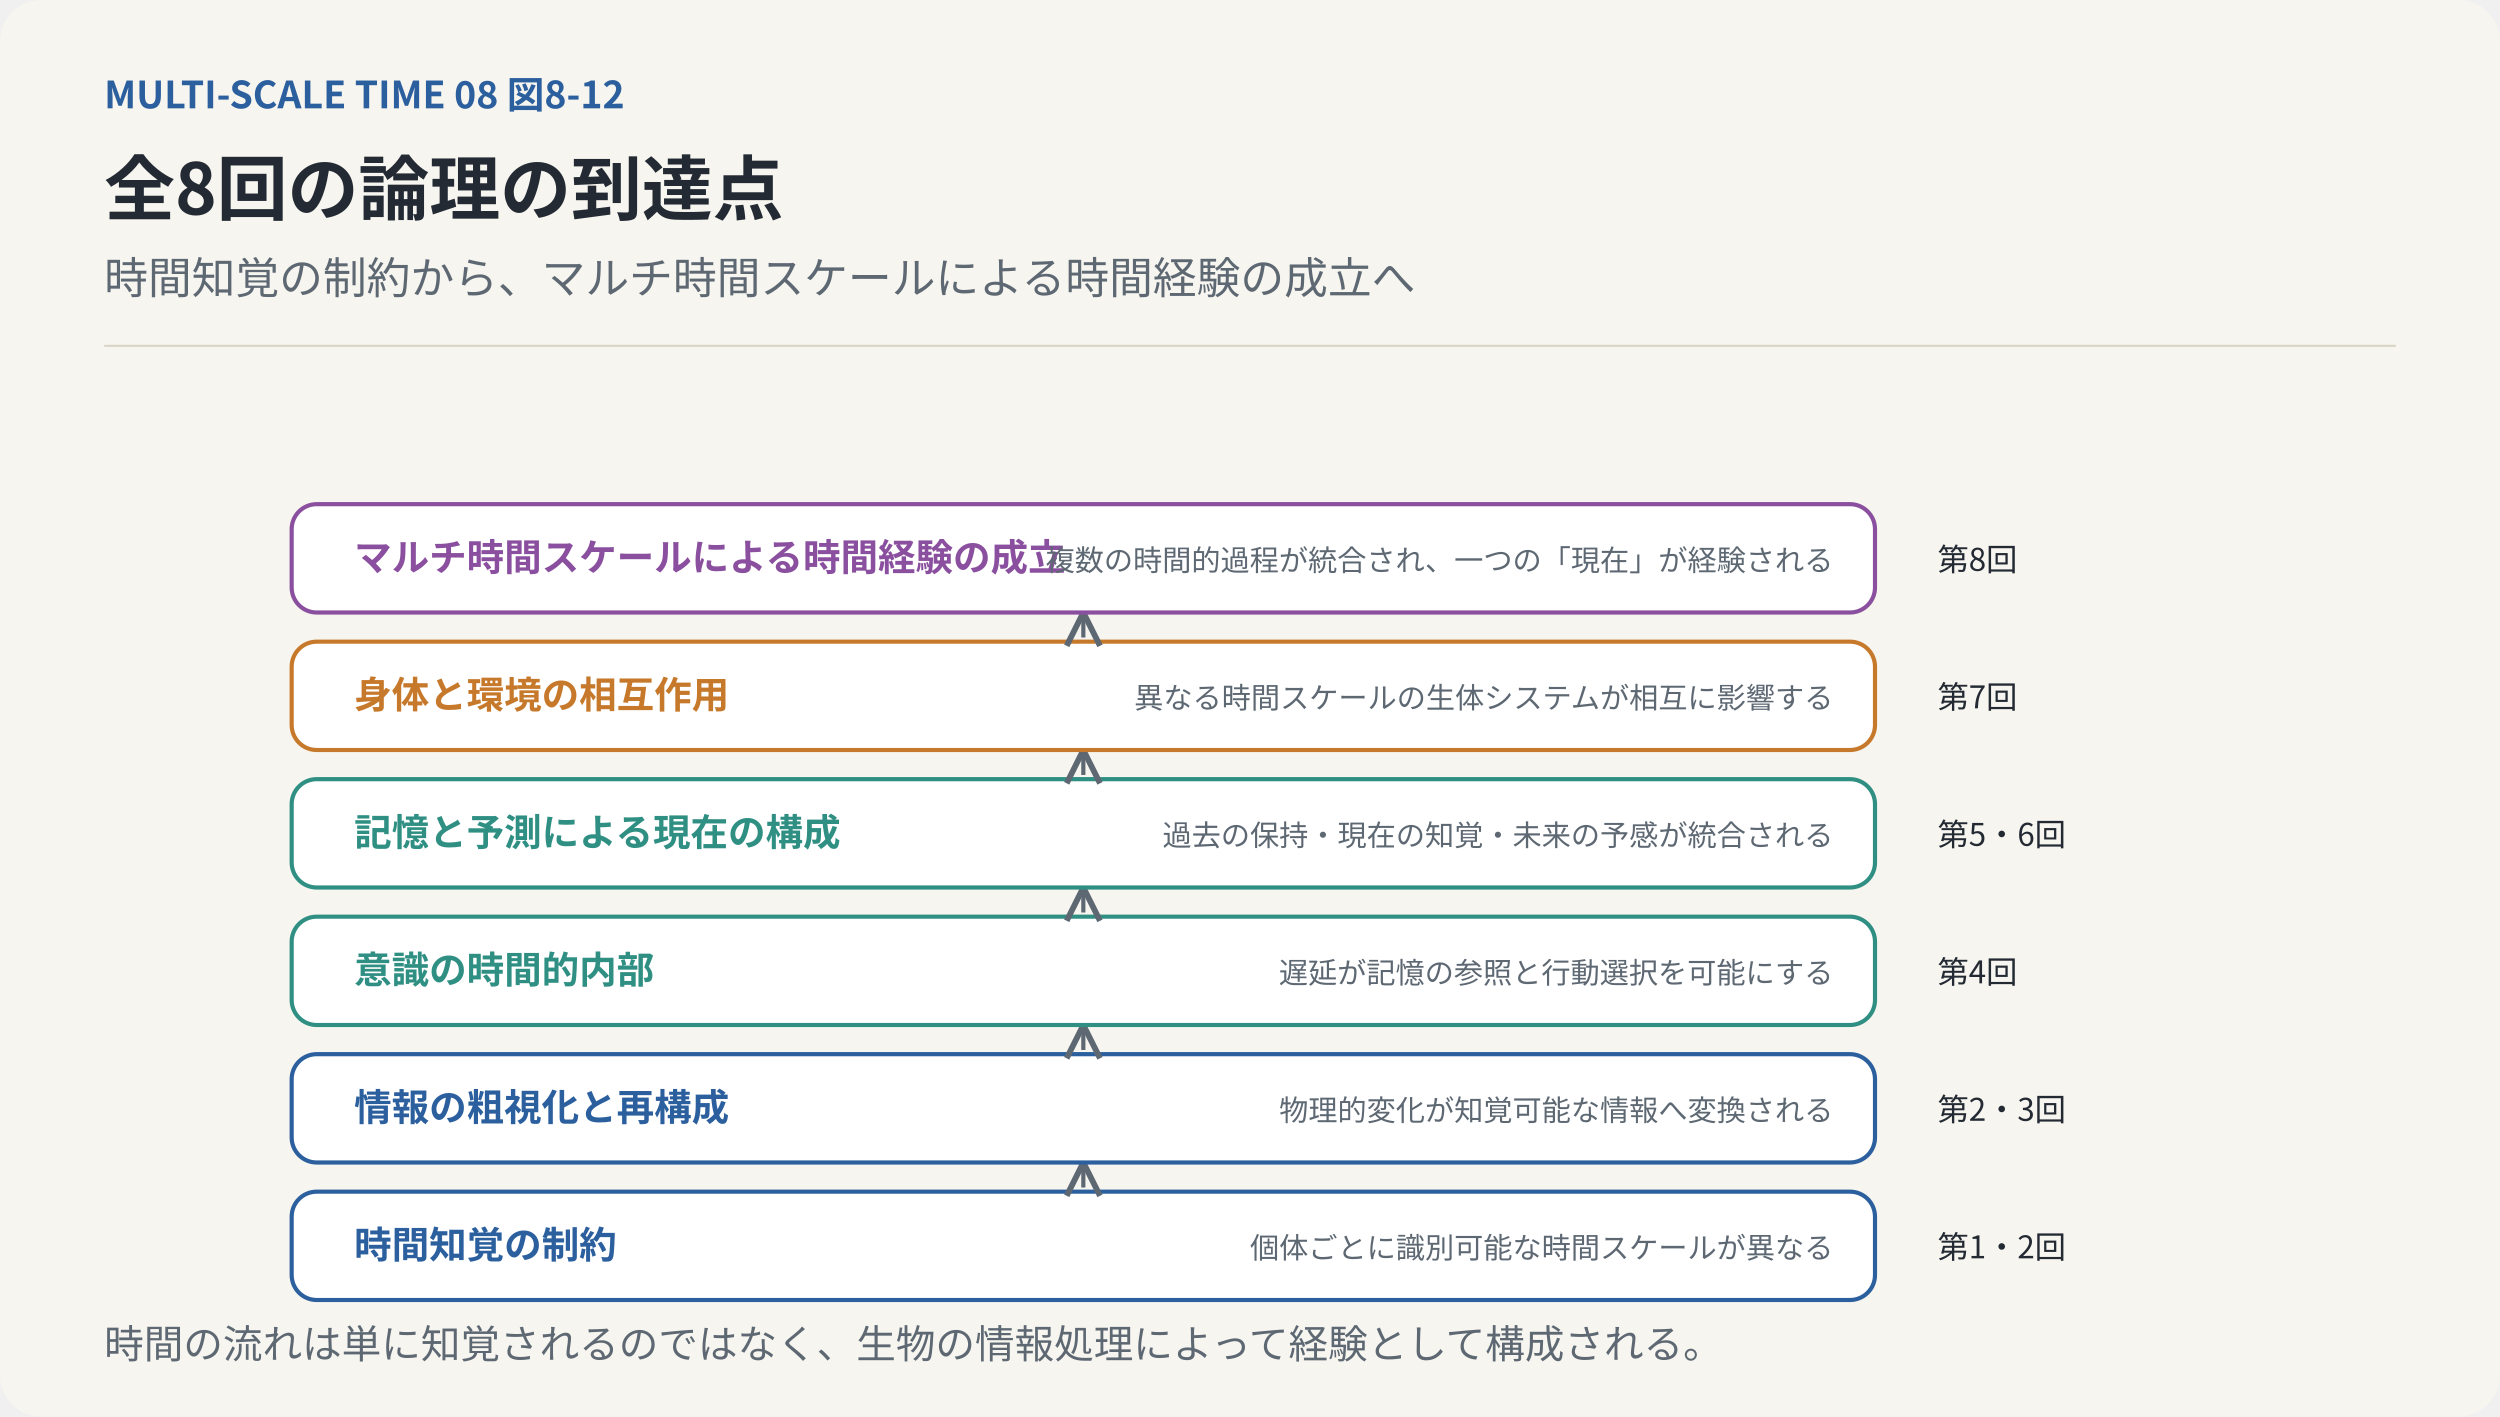
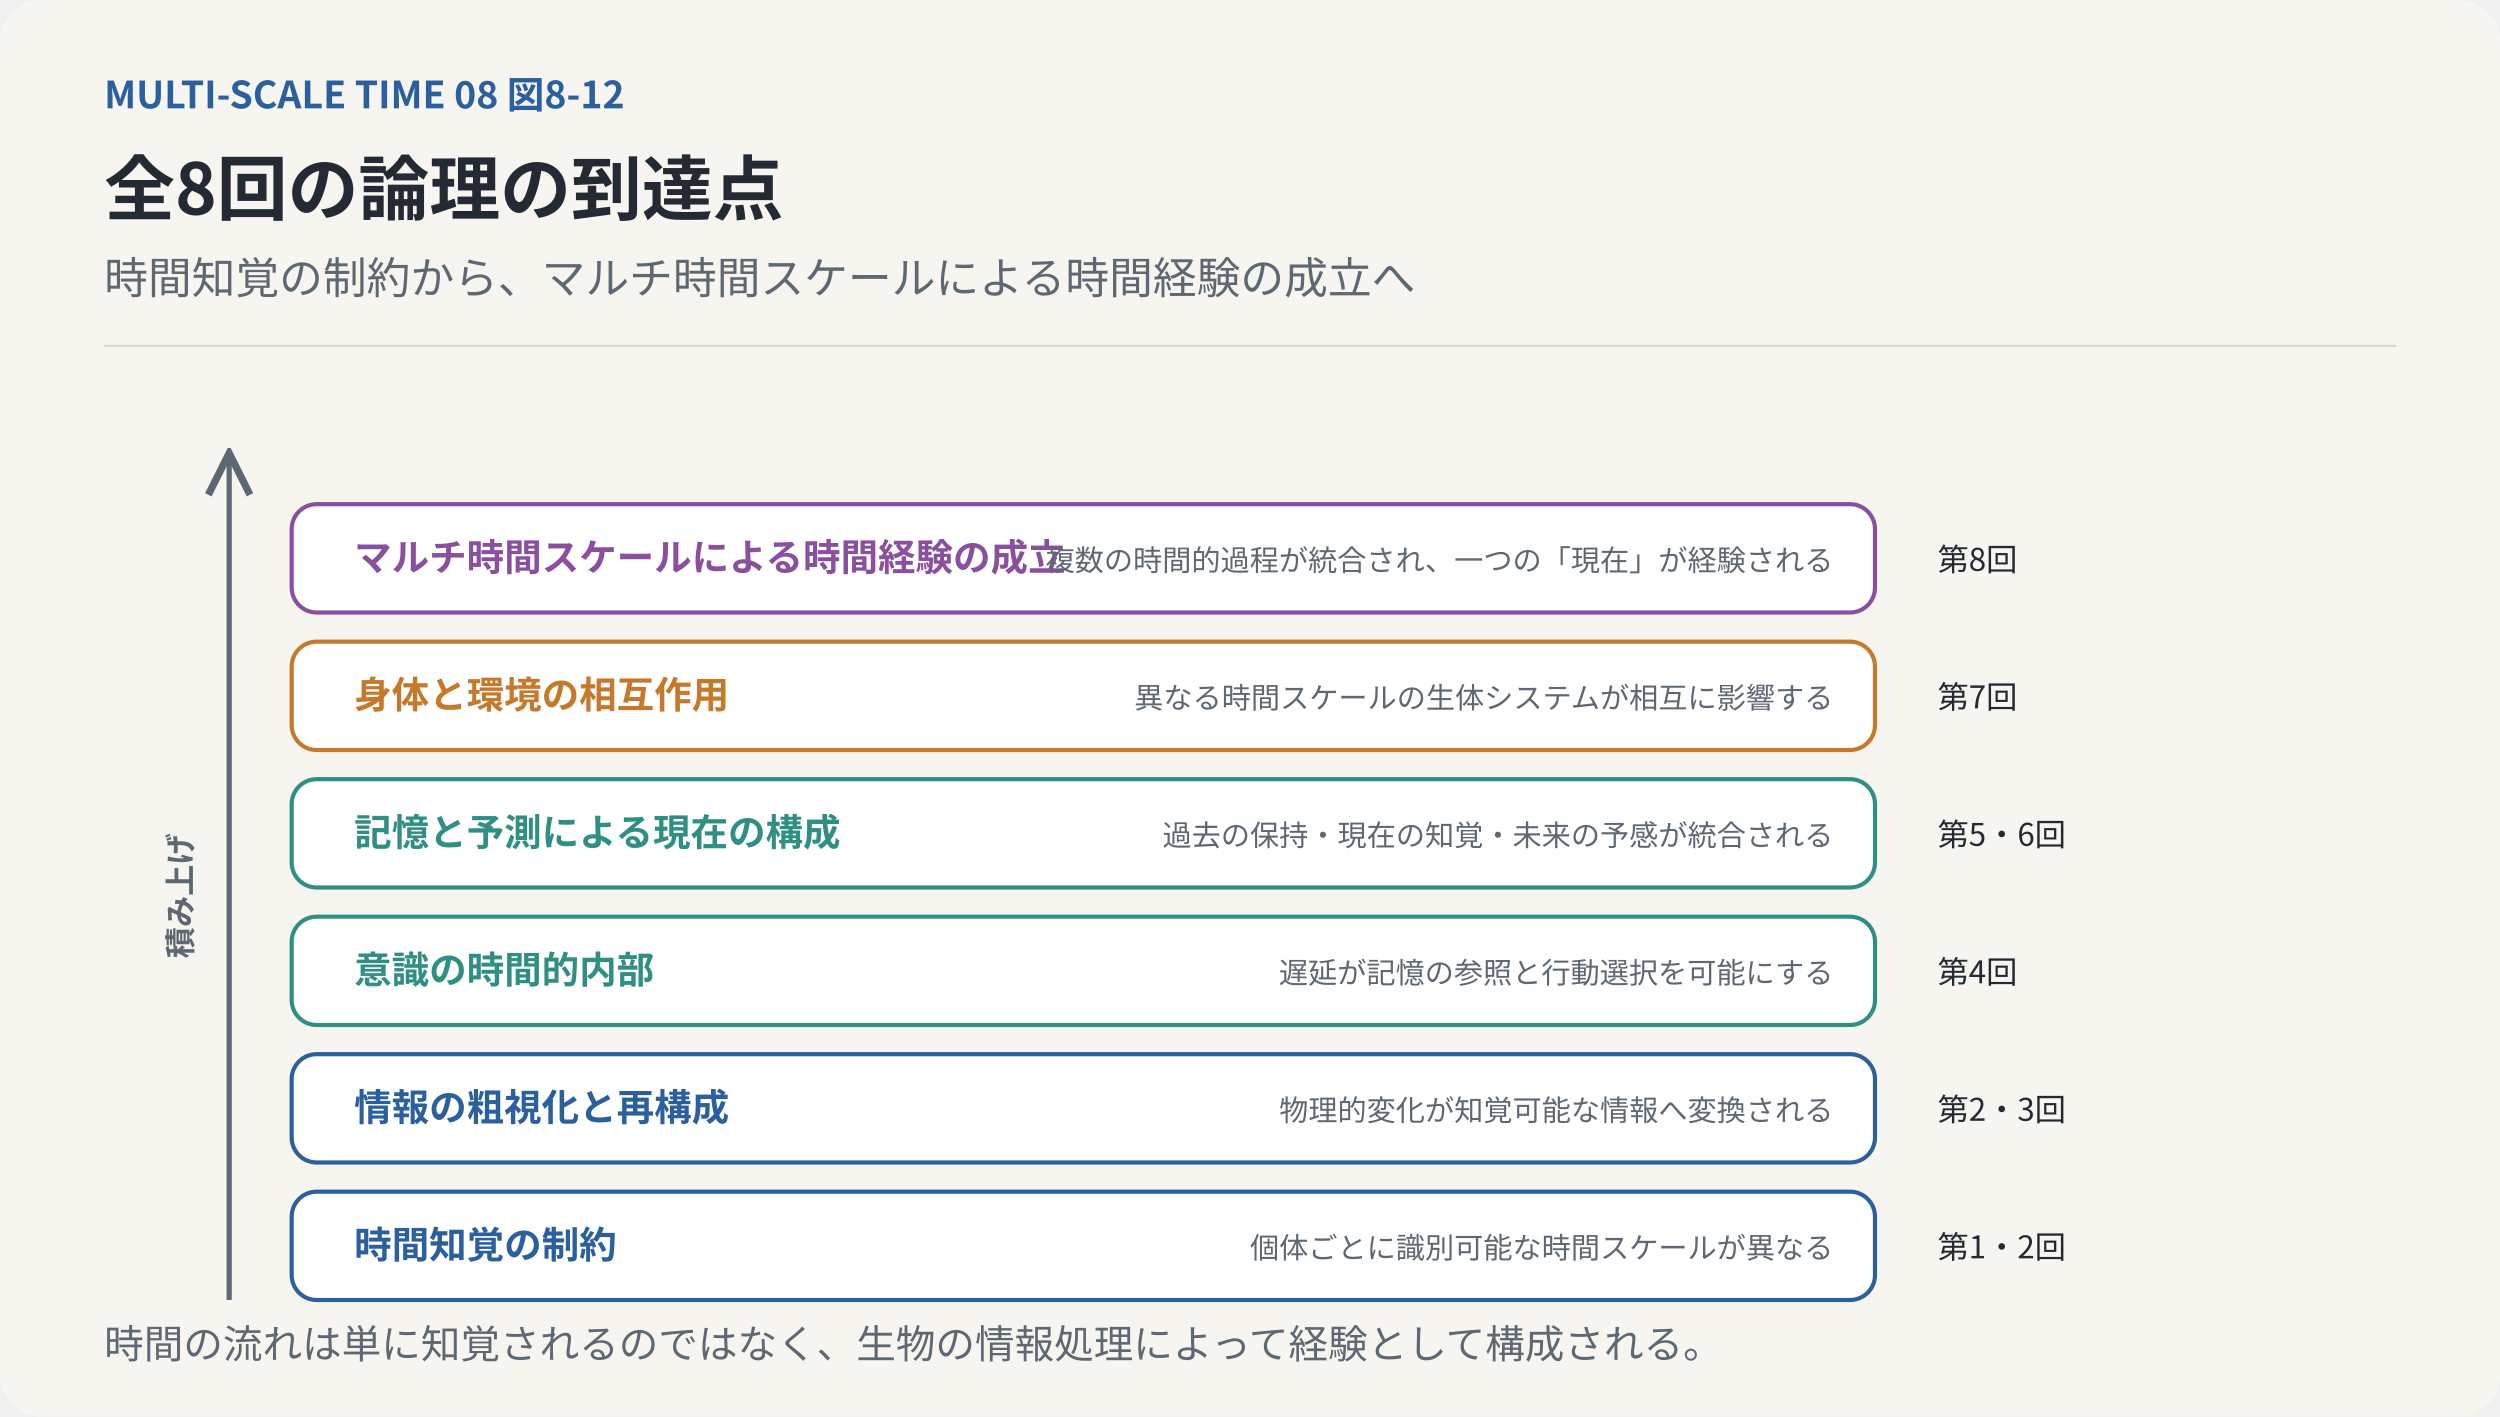
<svg xmlns="http://www.w3.org/2000/svg" width="1200" height="680" viewBox="0 0 1200 680" role="img" aria-labelledby="title desc">
  <defs>
-     <marker id="arrow" markerWidth="10" markerHeight="10" refX="8" refY="5" orient="auto-start-reverse">
+     <marker id="arrow-5d6873" markerWidth="10" markerHeight="10" refX="8" refY="5" orient="auto-start-reverse">
      <path d="M1,1 L9,5 L1,9" fill="none" stroke="#5d6873" stroke-width="1.4" />
-     </marker>
-     <marker id="arrow-blue" markerWidth="10" markerHeight="10" refX="8" refY="5" orient="auto-start-reverse">
-       <path d="M1,1 L9,5 L1,9" fill="none" stroke="#2b5f9e" stroke-width="1.4" />
-     </marker>
-     <marker id="arrow-amber" markerWidth="10" markerHeight="10" refX="8" refY="5" orient="auto-start-reverse">
-       <path d="M1,1 L9,5 L1,9" fill="none" stroke="#c7792b" stroke-width="1.4" />
-     </marker>
-     <marker id="arrow-teal" markerWidth="10" markerHeight="10" refX="8" refY="5" orient="auto-start-reverse">
-       <path d="M1,1 L9,5 L1,9" fill="none" stroke="#2f8f83" stroke-width="1.4" />
    </marker>
  </defs>
  <rect width="1200" height="680" rx="20" fill="#f7f5ef" />
  <g font-family="system-ui, -apple-system, &quot;Hiragino Kaku Gothic ProN&quot;, &quot;Noto Sans CJK JP&quot;, Meiryo, sans-serif">
    <text x="50.0" y="52.0" fill="#2b5f9e" font-size="18" text-anchor="start" font-weight="700">MULTI-SCALE TIME     08     図8-12</text>
    <text x="50.0" y="103.0" fill="#232a33" font-size="34" text-anchor="start" font-weight="700">全8回の論理の到達点</text>
    <text x="50.0" y="141.0" fill="#5d6873" font-size="21" text-anchor="start" font-weight="400">時間知覚の制約から、マルチ時間スケールによる時間経験の成立へ</text>
    <line x1="50.0" y1="166.0" x2="1150.0" y2="166.0" stroke="#d8d4c8" stroke-width="1" />
    <rect x="140.0" y="572.0" width="760.0" height="52.0" rx="12" fill="#ffffff" stroke="#2b5f9e" stroke-width="2" />
    <text x="170.0" y="604.0" fill="#2b5f9e" font-size="18" text-anchor="start" font-weight="700">時間知覚の制約</text>
    <text x="880.0" y="604.0" fill="#5d6873" font-size="14" text-anchor="end" font-weight="400">個体ごとに識別可能な時間スケールが異なる</text>
    <text x="930.0" y="604.0" fill="#232a33" font-size="15" text-anchor="start" font-weight="400">第1・2回</text>
-     <line x1="520.0" y1="570.0" x2="520.0" y2="560.0" stroke="#5d6873" stroke-width="2" marker-end="url(#arrow)" />
    <rect x="140.0" y="506.0" width="760.0" height="52.0" rx="12" fill="#ffffff" stroke="#2b5f9e" stroke-width="2" />
    <text x="170.0" y="538.0" fill="#2b5f9e" font-size="18" text-anchor="start" font-weight="700">情報の粗視化と再構成</text>
    <text x="880.0" y="538.0" fill="#5d6873" font-size="14" text-anchor="end" font-weight="400">物理的変化が知覚可能な情報へ変換される</text>
    <text x="930.0" y="538.0" fill="#232a33" font-size="15" text-anchor="start" font-weight="400">第2・3回</text>
-     <line x1="520.0" y1="504.0" x2="520.0" y2="494.0" stroke="#5d6873" stroke-width="2" marker-end="url(#arrow)" />
    <rect x="140.0" y="440.0" width="760.0" height="52.0" rx="12" fill="#ffffff" stroke="#2f8f83" stroke-width="2" />
    <text x="170.0" y="472.0" fill="#2f8f83" font-size="18" text-anchor="start" font-weight="700">意識の時間的内部</text>
    <text x="880.0" y="472.0" fill="#5d6873" font-size="14" text-anchor="end" font-weight="400">遅延が記憶の参照と行動選択を可能にする</text>
    <text x="930.0" y="472.0" fill="#232a33" font-size="15" text-anchor="start" font-weight="400">第4回</text>
-     <line x1="520.0" y1="438.0" x2="520.0" y2="428.0" stroke="#5d6873" stroke-width="2" marker-end="url(#arrow)" />
    <rect x="140.0" y="374.0" width="760.0" height="52.0" rx="12" fill="#ffffff" stroke="#2f8f83" stroke-width="2" />
    <text x="170.0" y="406.0" fill="#2f8f83" font-size="18" text-anchor="start" font-weight="700">記憶と予測による現在の構成</text>
    <text x="880.0" y="406.0" fill="#5d6873" font-size="14" text-anchor="end" font-weight="400">過去の保持・現在の知覚・未来の予感が統合される</text>
    <text x="930.0" y="406.0" fill="#232a33" font-size="15" text-anchor="start" font-weight="400">第5・6回</text>
-     <line x1="520.0" y1="372.0" x2="520.0" y2="362.0" stroke="#5d6873" stroke-width="2" marker-end="url(#arrow)" />
    <rect x="140.0" y="308.0" width="760.0" height="52.0" rx="12" fill="#ffffff" stroke="#c7792b" stroke-width="2" />
    <text x="170.0" y="340.0" fill="#c7792b" font-size="18" text-anchor="start" font-weight="700">身体と環境の相互作用</text>
    <text x="880.0" y="340.0" fill="#5d6873" font-size="14" text-anchor="end" font-weight="400">異なる時間スケールの生体システムが相互に影響する</text>
    <text x="930.0" y="340.0" fill="#232a33" font-size="15" text-anchor="start" font-weight="400">第7回</text>
-     <line x1="520.0" y1="306.0" x2="520.0" y2="296.0" stroke="#5d6873" stroke-width="2" marker-end="url(#arrow)" />
    <rect x="140.0" y="242.0" width="760.0" height="52.0" rx="12" fill="#ffffff" stroke="#8a4f9e" stroke-width="2" />
    <text x="170.0" y="274.0" fill="#8a4f9e" font-size="18" text-anchor="start" font-weight="700">マルチ時間スケールによる時間経験の成立</text>
    <text x="880.0" y="274.0" fill="#5d6873" font-size="14" text-anchor="end" font-weight="400">複数の時間的過程が統合され、一つの「現在」が経験される</text>
    <text x="930.0" y="274.0" fill="#232a33" font-size="15" text-anchor="start" font-weight="400">第8回</text>
+     <line x1="110.0" y1="624.0" x2="110.0" y2="220.0" stroke="#5d6873" stroke-width="2.5" marker-end="url(#arrow-5d6873)" />
+     <text transform="rotate(-90 92 430)" x="92" y="430" fill="#5d6873" font-size="15" text-anchor="middle" font-weight="700">積み上げ</text>
    <text x="50.0" y="652.0" fill="#5d6873" font-size="19" text-anchor="start" font-weight="400">時間の流れは単に知覚されるのではなく、生物の情報処理によって経験として構成される。</text>
  </g>
</svg>
